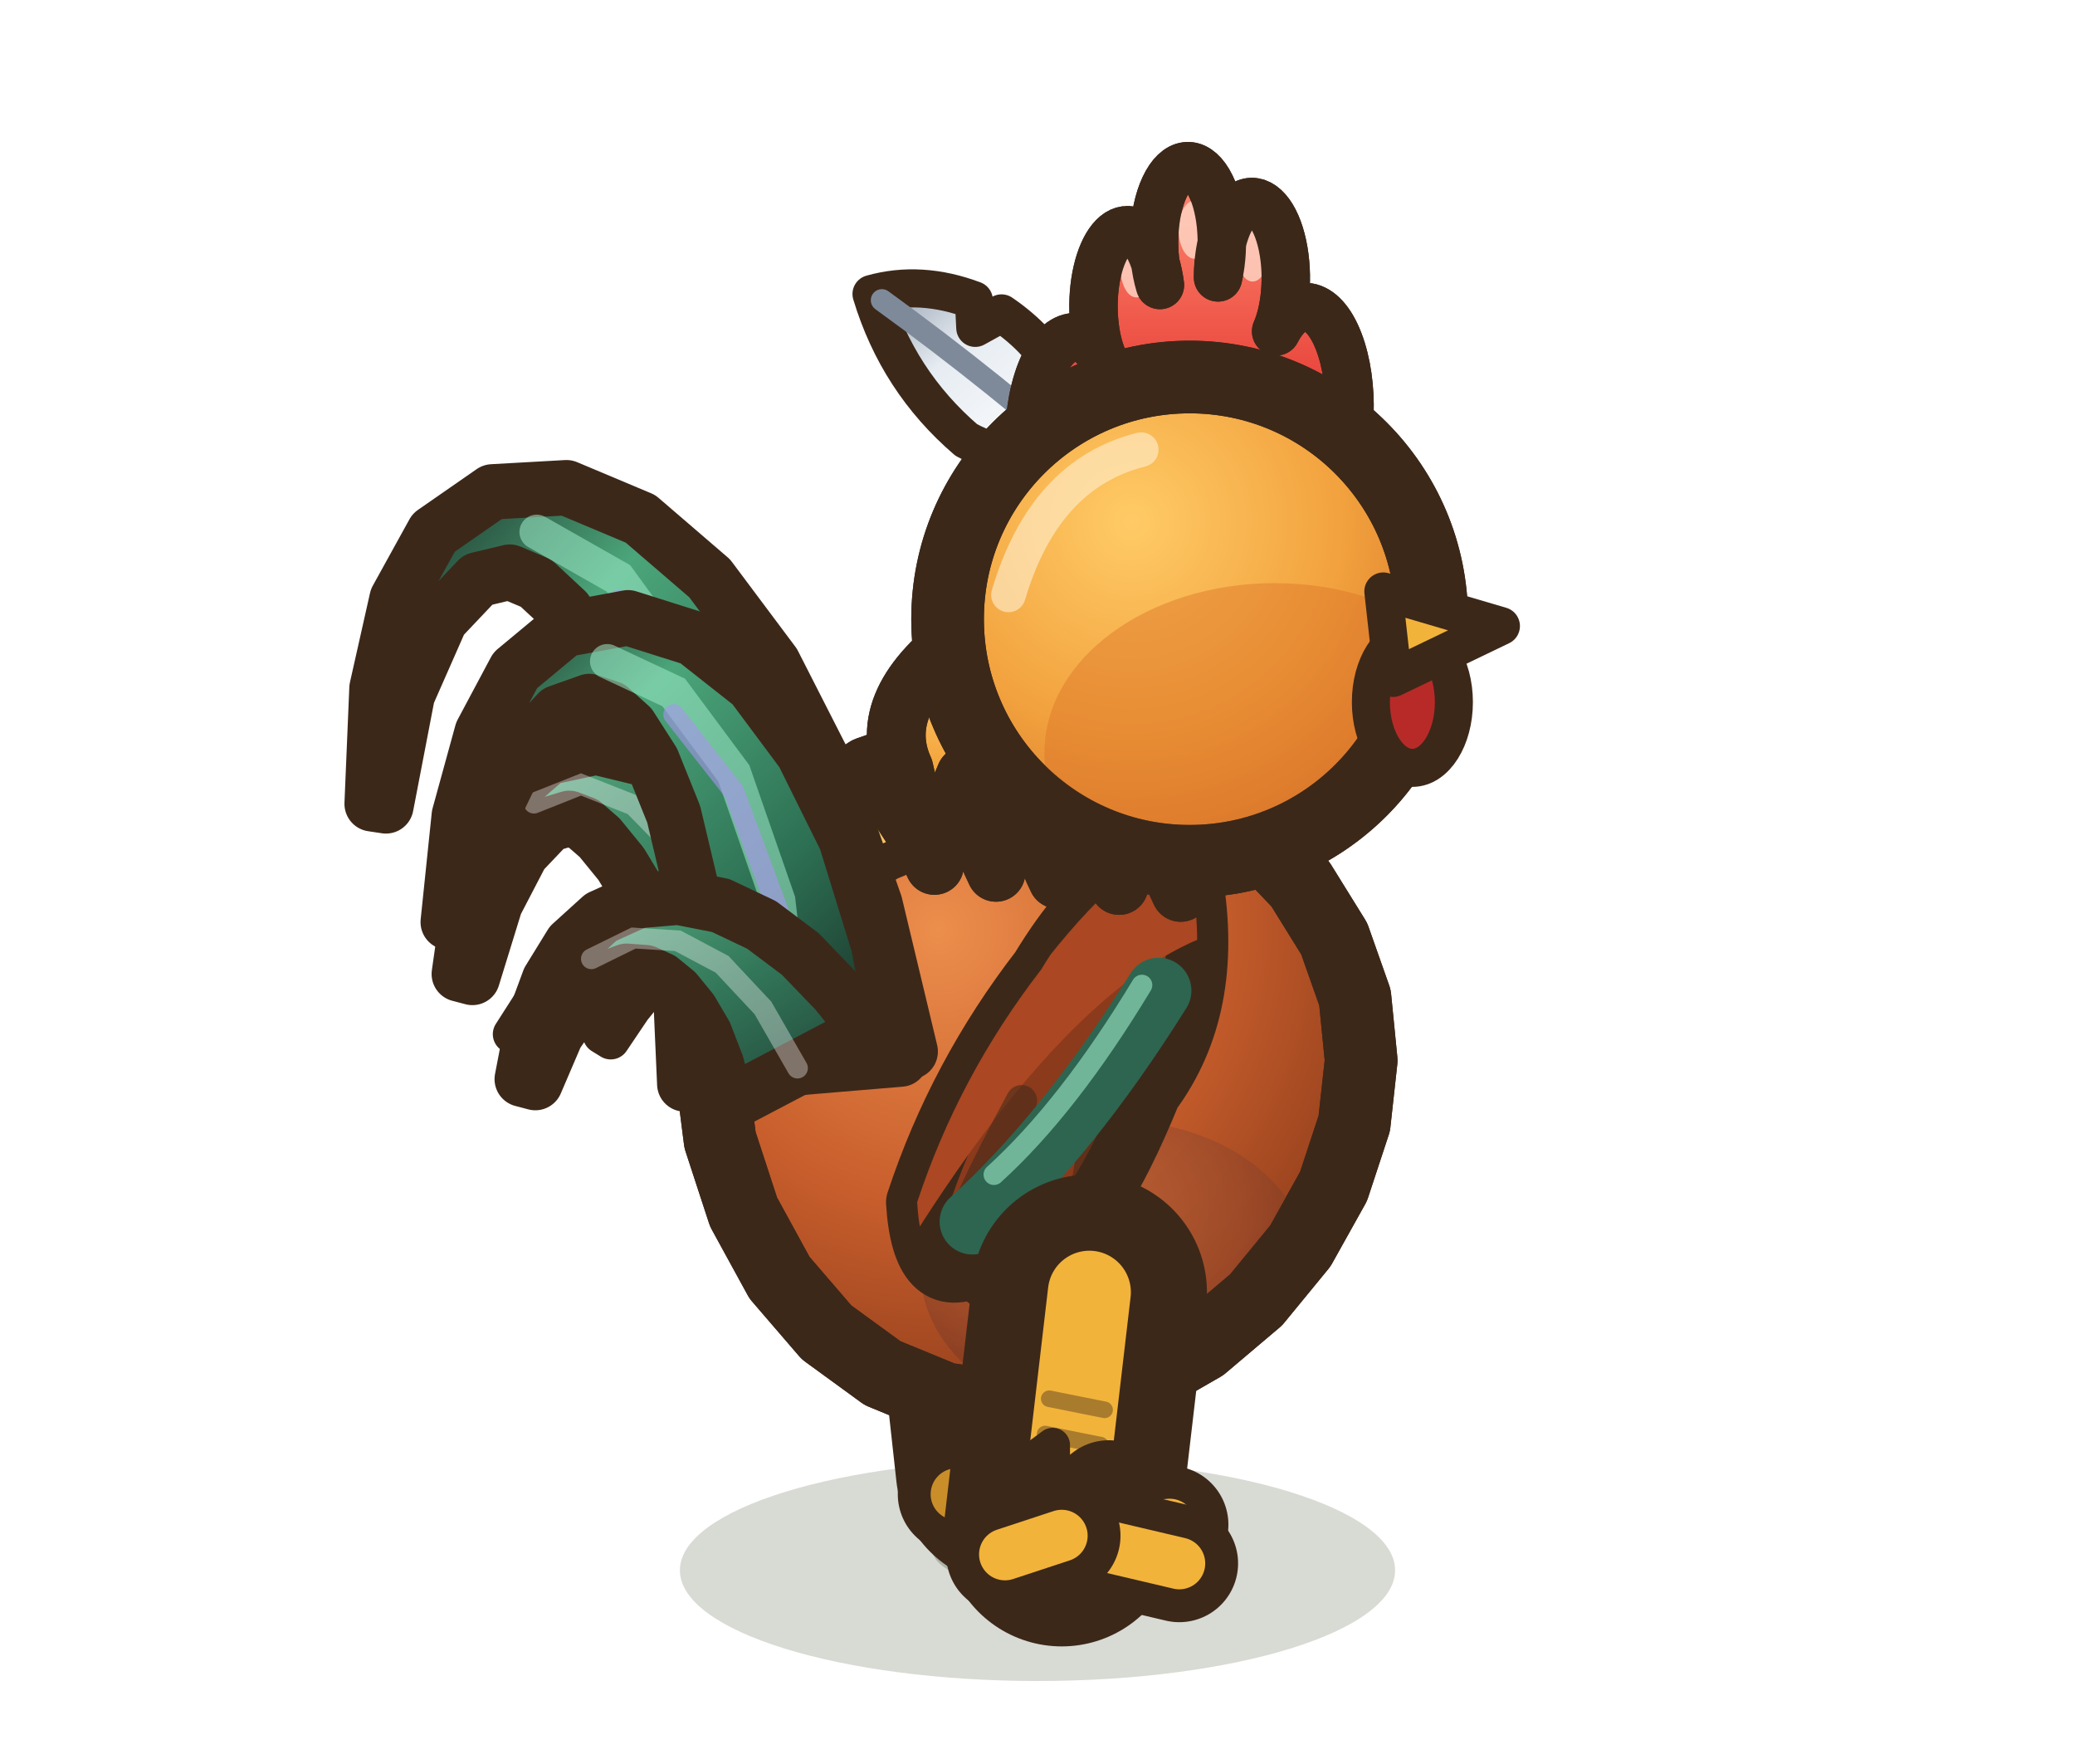
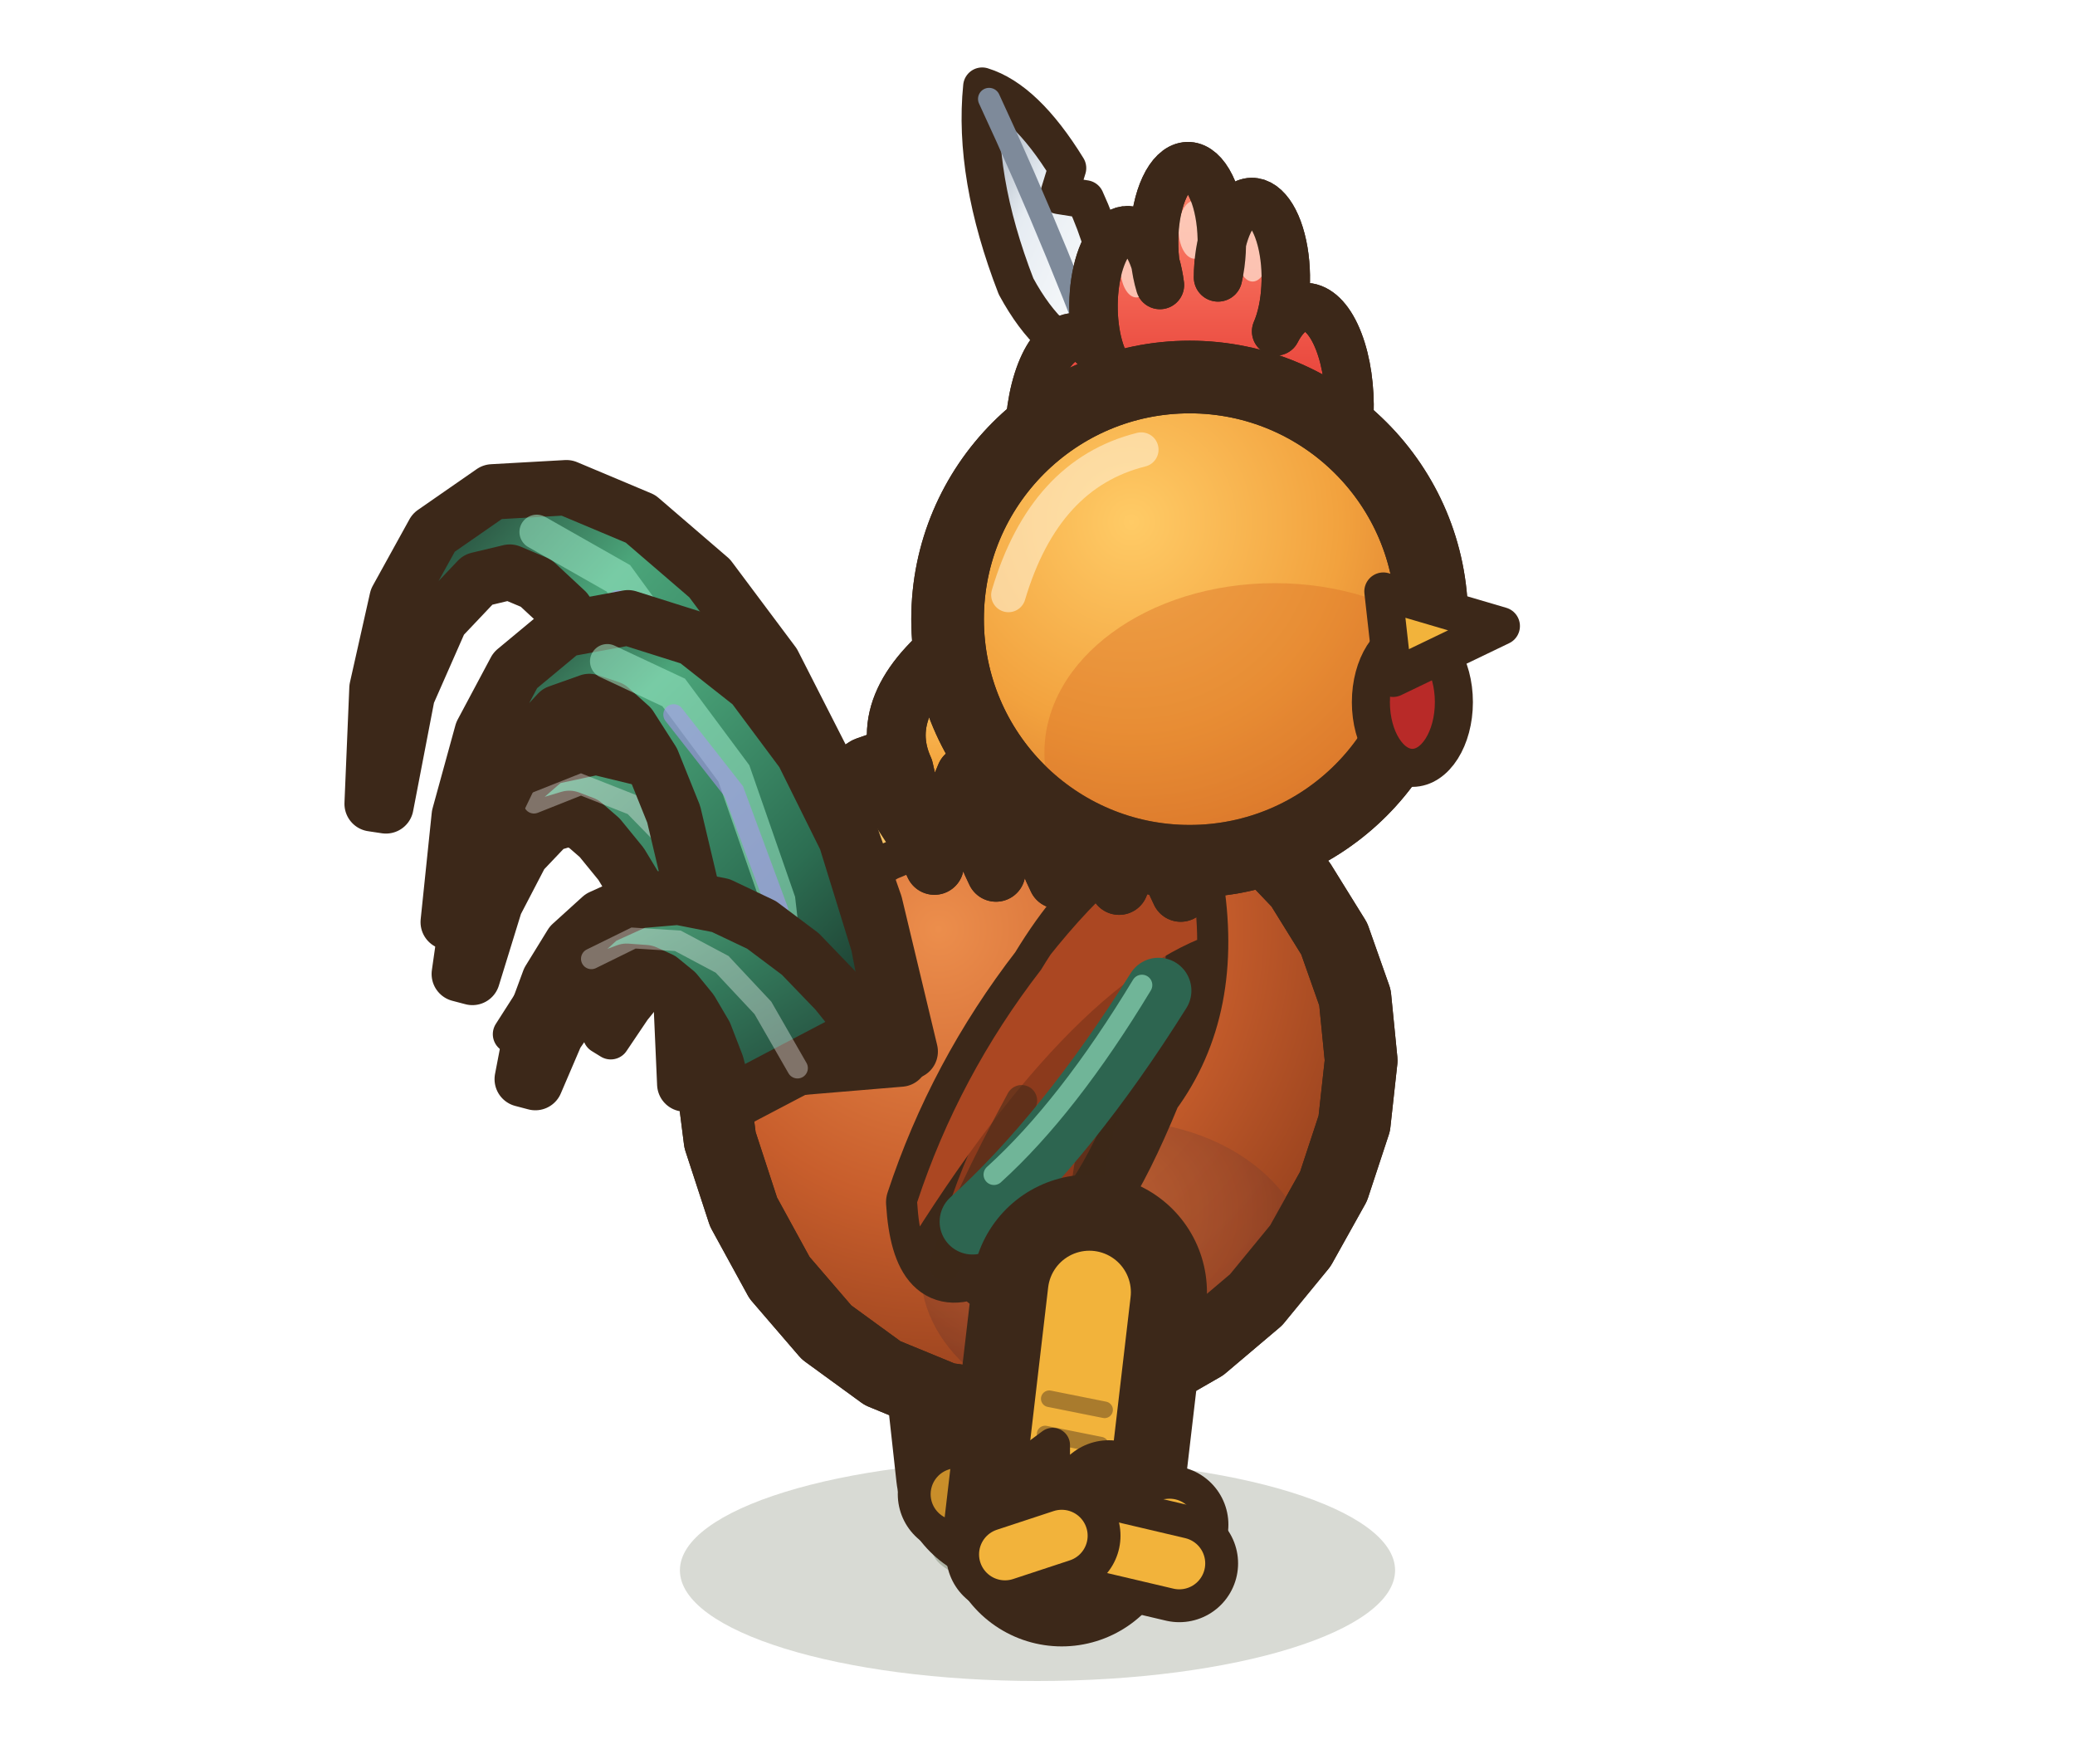
<svg xmlns="http://www.w3.org/2000/svg" width="30" height="25.5" viewBox="-15 -22.5 30 25.5">
  <defs>
    <radialGradient id="coq-dos-marche2-co" cx="35%" cy="28%" r="75%">
      <stop offset="0" stop-color="#EC8E4C" />
      <stop offset="0.55" stop-color="#C85E2C" />
      <stop offset="1" stop-color="#913E1C" />
    </radialGradient>
    <radialGradient id="coq-dos-marche2-po" cx="40%" cy="30%" r="70%">
      <stop offset="0" stop-color="#BE6638" />
      <stop offset="0.6" stop-color="#9C4A2A" />
      <stop offset="1" stop-color="#74331E" />
    </radialGradient>
    <radialGradient id="coq-dos-marche2-te" cx="38%" cy="30%" r="72%">
      <stop offset="0" stop-color="#FFCB66" />
      <stop offset="0.6" stop-color="#F2A23E" />
      <stop offset="1" stop-color="#D9782C" />
    </radialGradient>
    <linearGradient id="coq-dos-marche2-q" x1="1" y1="1" x2="0" y2="0">
      <stop offset="0" stop-color="#16211D" />
      <stop offset="0.35" stop-color="#2C6E52" />
      <stop offset="0.7" stop-color="#4BA57A" />
      <stop offset="1" stop-color="#16211D" />
    </linearGradient>
    <linearGradient id="coq-dos-marche2-c" x1="1" y1="1" x2="0" y2="0">
      <stop offset="0" stop-color="#1F3D33" />
      <stop offset="0.5" stop-color="#33785A" />
      <stop offset="1" stop-color="#5DB488" />
    </linearGradient>
    <linearGradient id="coq-dos-marche2-cr" x1="0" y1="0" x2="0" y2="1">
      <stop offset="0" stop-color="#FF8A70" />
      <stop offset="0.45" stop-color="#E8433A" />
      <stop offset="1" stop-color="#B82A28" />
    </linearGradient>
    <linearGradient id="coq-dos-marche2-mo" x1="1" y1="1" x2="0" y2="0">
      <stop offset="0" stop-color="#FFFFFF" />
      <stop offset="0.6" stop-color="#E6ECF2" />
      <stop offset="1" stop-color="#8E9AAA" />
    </linearGradient>
    <linearGradient id="coq-dos-marche2-be" x1="0" y1="0" x2="0" y2="1">
      <stop offset="0" stop-color="#FFD474" />
      <stop offset="0.55" stop-color="#F2B33B" />
      <stop offset="1" stop-color="#D08A22" />
    </linearGradient>
    <linearGradient id="coq-dos-marche2-ca" x1="0" y1="0" x2="0" y2="1">
      <stop offset="0" stop-color="#FFD67E" />
      <stop offset="0.5" stop-color="#F4A63E" />
      <stop offset="1" stop-color="#DB7428" />
    </linearGradient>
  </defs>
  <ellipse cx="0" cy="0.2" rx="5.17" ry="1.6" fill="rgba(40,55,20,.18)" />
  <ellipse cx="-0.02" cy="-0.1" rx="1.5" ry="0.55" fill="rgba(40,55,20,.24)" stroke="none" />
  <path d="M-0.75,-4.9 L-0.35,-1.27" stroke="#3C2819" stroke-width="3.4" stroke-linecap="round" />
  <path d="M-0.75,-4.9 L-0.35,-1.27" stroke="#C98E2A" stroke-width="1.2" stroke-linecap="round" />
  <path d="M-0.71,-2.53 L-1.36,-2.04 L-0.71,-1.93 Z" fill="#C98E2A" stroke="#3C2819" stroke-width="0.5" stroke-linejoin="round" stroke-linecap="round" />
  <path d="M-0.97,-3.26 L-0.17,-3.1" fill="none" stroke="rgba(60,40,25,.4)" stroke-width="0.24" stroke-linecap="round" stroke-linejoin="round" />
  <path d="M-0.91,-2.72 L-0.11,-2.56" fill="none" stroke="rgba(60,40,25,.4)" stroke-width="0.24" stroke-linecap="round" stroke-linejoin="round" />
  <path d="M-0.81,-1.81 L-0.01,-1.65" fill="none" stroke="rgba(60,40,25,.4)" stroke-width="0.24" stroke-linecap="round" stroke-linejoin="round" />
  <path d="M-0.35,-1.17 l0.68,-0.53" fill="none" stroke="#3C2819" stroke-width="1.7" stroke-linecap="round" stroke-linejoin="round" />
  <path d="M-0.35,-1.17 l0.68,-0.53" fill="none" stroke="#C98E2A" stroke-width="0.75" stroke-linecap="round" stroke-linejoin="round" />
  <path d="M-0.35,-1.17 l1.56,-0.16" fill="none" stroke="#3C2819" stroke-width="1.7" stroke-linecap="round" stroke-linejoin="round" />
  <path d="M-0.35,-1.17 l1.56,-0.16" fill="none" stroke="#C98E2A" stroke-width="0.75" stroke-linecap="round" stroke-linejoin="round" />
  <path d="M-0.35,-1.17 l1.7,0.4" fill="none" stroke="#3C2819" stroke-width="1.7" stroke-linecap="round" stroke-linejoin="round" />
  <path d="M-0.35,-1.17 l1.7,0.4" fill="none" stroke="#C98E2A" stroke-width="0.75" stroke-linecap="round" stroke-linejoin="round" />
  <path d="M-0.35,-1.17 l-0.82,0.27" fill="none" stroke="#3C2819" stroke-width="1.7" stroke-linecap="round" stroke-linejoin="round" />
  <path d="M-0.35,-1.17 l-0.82,0.27" fill="none" stroke="#C98E2A" stroke-width="0.75" stroke-linecap="round" stroke-linejoin="round" />
  <path d="M4.59,-8.08 L4.68,-7.17 L4.58,-6.26 L4.28,-5.35 L3.8,-4.49 L3.16,-3.71 L2.38,-3.05 L1.51,-2.55 L0.57,-2.24 L-0.39,-2.14 L-1.34,-2.28 L-2.24,-2.65 L-3.05,-3.24 L-3.73,-4.03 L-4.25,-4.98 L-4.59,-6.02 L-4.73,-7.12 L-4.66,-8.19 L-4.38,-9.2 L-3.9,-10.08 L-3.25,-10.8 L-2.44,-11.33 L-1.53,-11.65 L-0.55,-11.77 L0.45,-11.68 L1.43,-11.42 L2.34,-10.98 L3.14,-10.41 L3.8,-9.72 L4.29,-8.93 Z" fill="url(#coq-dos-marche2-co)" stroke="#3C2819" stroke-width="1.05" stroke-linejoin="round" stroke-linecap="round" />
  <clipPath id="coq-dos-marche2-cb">
    <path d="M4.59,-8.08 L4.68,-7.17 L4.58,-6.26 L4.28,-5.35 L3.8,-4.49 L3.16,-3.71 L2.38,-3.05 L1.51,-2.55 L0.57,-2.24 L-0.39,-2.14 L-1.34,-2.28 L-2.24,-2.65 L-3.05,-3.24 L-3.73,-4.03 L-4.25,-4.98 L-4.59,-6.02 L-4.73,-7.12 L-4.66,-8.19 L-4.38,-9.2 L-3.9,-10.08 L-3.25,-10.8 L-2.44,-11.33 L-1.53,-11.65 L-0.55,-11.77 L0.45,-11.68 L1.43,-11.42 L2.34,-10.98 L3.14,-10.41 L3.8,-9.72 L4.29,-8.93 Z" />
  </clipPath>
  <g clip-path="url(#coq-dos-marche2-cb)">
    <ellipse cx="1.13" cy="-4.14" rx="2.82" ry="2.16" fill="url(#coq-dos-marche2-po)" opacity="0.75" />
    <path d="M-3.36,-9.17 Q-1.5,-11.58 0.68,-11.57" fill="none" stroke="rgba(255,230,190,.55)" stroke-width="0.55" stroke-linecap="round" stroke-linejoin="round" />
  </g>
  <path d="M4.59,-8.08 L4.68,-7.17 L4.58,-6.26 L4.28,-5.35 L3.8,-4.49 L3.16,-3.71 L2.38,-3.05 L1.51,-2.55 L0.57,-2.24 L-0.39,-2.14 L-1.34,-2.28 L-2.24,-2.65 L-3.05,-3.24 L-3.73,-4.03 L-4.25,-4.98 L-4.59,-6.02 L-4.73,-7.12 L-4.66,-8.19 L-4.38,-9.2 L-3.9,-10.08 L-3.25,-10.8 L-2.44,-11.33 L-1.53,-11.65 L-0.55,-11.77 L0.45,-11.68 L1.43,-11.42 L2.34,-10.98 L3.14,-10.41 L3.8,-9.72 L4.29,-8.93 Z" fill="none" stroke="#3C2819" stroke-width="1.05" stroke-linejoin="round" stroke-linecap="round" />
  <path d="M-2.3,-11 L-2.61,-10.73 L-2.94,-10.43 L-3.26,-10.1 L-3.57,-9.75 L-3.86,-9.36 L-4.12,-8.95 L-4.36,-8.5 L-4.55,-8.03 L-4.71,-7.53 L-4.57,-7.47 L-4.35,-7.94 L-4.09,-8.35 L-3.81,-8.73 L-3.5,-9.07 L-3.17,-9.37 L-2.84,-9.63 L-2.49,-9.85 L-2.14,-10.05 L-1.78,-10.2 Z" fill="url(#coq-dos-marche2-ca)" stroke="#3C2819" stroke-width="0.55" stroke-linejoin="round" stroke-linecap="round" />
  <path d="M-3.05,-11.03 L-3.47,-10.75 L-3.89,-10.45 L-4.3,-10.12 L-4.7,-9.77 L-5.08,-9.38 L-5.43,-8.97 L-5.76,-8.52 L-6.05,-8.05 L-6.3,-7.54 L-6.17,-7.46 L-5.86,-7.92 L-5.52,-8.34 L-5.15,-8.71 L-4.76,-9.05 L-4.36,-9.34 L-3.94,-9.61 L-3.51,-9.83 L-3.08,-10.02 L-2.63,-10.18 Z" fill="url(#coq-dos-marche2-ca)" stroke="#3C2819" stroke-width="0.55" stroke-linejoin="round" stroke-linecap="round" />
  <path d="M-3.82,-11.04 L-4.33,-10.76 L-4.83,-10.46 L-5.31,-10.13 L-5.76,-9.78 L-6.18,-9.39 L-6.57,-8.98 L-6.94,-8.53 L-7.28,-8.05 L-7.6,-7.55 L-7.48,-7.46 L-7.1,-7.91 L-6.71,-8.33 L-6.3,-8.7 L-5.88,-9.04 L-5.43,-9.34 L-4.97,-9.6 L-4.49,-9.82 L-3.99,-10.01 L-3.46,-10.16 Z" fill="url(#coq-dos-marche2-ca)" stroke="#3C2819" stroke-width="0.55" stroke-linejoin="round" stroke-linecap="round" />
  <path d="M2.23,-9.78 Q1.24,-10.44 0.05,-8.48 Q-1.14,-6.94 -1.74,-5.12 Q-1.66,-3.8 -0.86,-4.22 Q-0.55,-3.53 0.25,-4.66 Q0.8,-4.69 1.63,-6.71 Q2.54,-7.94 2.23,-9.78 Z" fill="#8C3A1C" stroke="#3C2819" stroke-width="0.9" stroke-linejoin="round" stroke-linecap="round" />
  <clipPath id="coq-dos-marche2-ai">
    <path d="M2.23,-9.78 Q1.24,-10.44 0.05,-8.48 Q-1.14,-6.94 -1.74,-5.12 Q-1.66,-3.8 -0.86,-4.22 Q-0.55,-3.53 0.25,-4.66 Q0.8,-4.69 1.63,-6.71 Q2.54,-7.94 2.23,-9.78 Z" />
  </clipPath>
  <g clip-path="url(#coq-dos-marche2-ai)">
    <path d="M2.62,-10.55 Q0.64,-10.23 -2.13,-5.02 L-2.13,-4.08 Q0.44,-8.34 2.62,-9.03 Z" fill="#AB4722" />
  </g>
  <path d="M-0.23,-6.59 Q-1.02,-5.14 -1.34,-4.21" fill="none" stroke="rgba(60,40,25,.55)" stroke-width="0.45" stroke-linecap="round" stroke-linejoin="round" />
  <path d="M0.56,-6.79 Q-0.15,-5.32 -0.39,-4.37" fill="none" stroke="rgba(60,40,25,.55)" stroke-width="0.45" stroke-linecap="round" stroke-linejoin="round" />
  <path d="M1.35,-7.48 Q0.8,-6.17 0.72,-5.38" fill="none" stroke="rgba(60,40,25,.55)" stroke-width="0.45" stroke-linecap="round" stroke-linejoin="round" />
  <path d="M1.75,-8.18 Q0.44,-6.09 -0.94,-4.84" fill="none" stroke="#2D6550" stroke-width="0.95" stroke-linecap="round" stroke-linejoin="round" />
  <path d="M1.51,-8.26 Q0.44,-6.49 -0.63,-5.52" fill="none" stroke="#9CEBC8" stroke-width="0.3" stroke-linecap="round" stroke-linejoin="round" opacity="0.6" />
  <path d="M-1.02,-13.35 Q-2.38,-12.37 -1.93,-11.38 Q-1.74,-10.49 -1.49,-9.99 Q-1.34,-10.59 -1.04,-11.29 Q-0.85,-10.39 -0.6,-9.89 Q-0.45,-10.49 -0.16,-11.19 Q0.04,-10.29 0.29,-9.79 Q0.44,-10.39 0.73,-11.1 Q0.93,-10.2 1.18,-9.7 Q1.33,-10.3 1.62,-11 Q1.82,-10.1 2.07,-9.6 Q2.22,-10.2 2.51,-10.9 Q4.63,-11.88 5.35,-12.85 Z" fill="url(#coq-dos-marche2-ca)" stroke="#3C2819" stroke-width="0.85" stroke-linejoin="round" stroke-linecap="round" />
  <clipPath id="coq-dos-marche2-cac">
    <path d="M-1.02,-13.35 Q-2.38,-12.37 -1.93,-11.38 Q-1.74,-10.49 -1.49,-9.99 Q-1.34,-10.59 -1.04,-11.29 Q-0.85,-10.39 -0.6,-9.89 Q-0.45,-10.49 -0.16,-11.19 Q0.04,-10.29 0.29,-9.79 Q0.44,-10.39 0.73,-11.1 Q0.93,-10.2 1.18,-9.7 Q1.33,-10.3 1.62,-11 Q1.82,-10.1 2.07,-9.6 Q2.22,-10.2 2.51,-10.9 Q4.63,-11.88 5.35,-12.85 Z" />
  </clipPath>
  <g clip-path="url(#coq-dos-marche2-cac)">
    <path d="M0.25,-12.05 Q-0.1,-11.22 -1.04,-10.39" fill="none" stroke="#C25E22" stroke-width="0.32" stroke-linecap="round" stroke-linejoin="round" />
    <path d="M1.85,-11.93 Q1.26,-11.1 0.07,-10.27" fill="none" stroke="#C25E22" stroke-width="0.32" stroke-linecap="round" stroke-linejoin="round" />
    <path d="M3.44,-11.8 Q2.61,-10.97 1.18,-10.15" fill="none" stroke="#C25E22" stroke-width="0.32" stroke-linecap="round" stroke-linejoin="round" />
  </g>
  <path d="M-1.02,-13.35 Q-2.38,-12.37 -1.93,-11.38 Q-1.74,-10.49 -1.49,-9.99 Q-1.34,-10.59 -1.04,-11.29 Q-0.85,-10.39 -0.6,-9.89 Q-0.45,-10.49 -0.16,-11.19 Q0.04,-10.29 0.29,-9.79 Q0.44,-10.39 0.73,-11.1 Q0.93,-10.2 1.18,-9.7 Q1.33,-10.3 1.62,-11 Q1.82,-10.1 2.07,-9.6 Q2.22,-10.2 2.51,-10.9 Q4.63,-11.88 5.35,-12.85 Z" fill="none" stroke="#3C2819" stroke-width="0.85" stroke-linejoin="round" stroke-linecap="round" />
-   <path d="M0.39,-16.04 Q0.63,-17.18 -0.52,-17.97 L-0.9,-17.76 L-0.92,-18.16 Q-1.69,-18.45 -2.4,-18.25 Q-2.02,-16.99 -1.03,-16.14 Q-0.25,-15.72 0.39,-16.04 Z" fill="url(#coq-dos-marche2-mo)" stroke="#3C2819" stroke-width="0.55" stroke-linejoin="round" stroke-linecap="round" />
-   <path d="M1,-15.55 Q-0.63,-16.99 -2.25,-18.16" fill="none" stroke="#7E8A9A" stroke-width="0.32" stroke-linecap="round" stroke-linejoin="round" />
+   <path d="M0.84,-17.31 Q1.34,-18.2 0.69,-19.62 L0.31,-19.68 L0.43,-20.07 Q-0.18,-21.06 -0.8,-21.25 Q-0.93,-19.96 -0.31,-18.36 Q0.19,-17.44 0.84,-17.31 Z" fill="url(#coq-dos-marche2-mo)" stroke="#3C2819" stroke-width="0.55" stroke-linejoin="round" stroke-linecap="round" />
+   <path d="M1.2,-16.45 Q0.31,-18.9 -0.7,-21.07" fill="none" stroke="#7E8A9A" stroke-width="0.32" stroke-linecap="round" stroke-linejoin="round" />
  <path d="M4.4,-13.13 L4.29,-15.53 A0.49,1.1 0 1,0 3.45,-17.71 A0.49,1.1 0 1,0 2.61,-18.49 A0.49,1.1 0 1,0 1.77,-18.38 A0.49,1.1 0 1,0 0.93,-17.35 A0.49,1.1 0 1,0 0.16,-14.92 Q-0.26,-14.42 -0.12,-12.92 L0.44,-13 Z" fill="url(#coq-dos-marche2-cr)" stroke="#3C2819" stroke-width="0.7" stroke-linejoin="round" stroke-linecap="round" />
  <clipPath id="coq-dos-marche2-crc">
    <path d="M4.4,-13.13 L4.29,-15.53 A0.49,1.1 0 1,0 3.45,-17.71 A0.49,1.1 0 1,0 2.61,-18.49 A0.49,1.1 0 1,0 1.77,-18.38 A0.49,1.1 0 1,0 0.93,-17.35 A0.49,1.1 0 1,0 0.16,-14.92 Q-0.26,-14.42 -0.12,-12.92 L0.44,-13 Z" />
  </clipPath>
  <g clip-path="url(#coq-dos-marche2-crc)">
    <ellipse cx="3.11" cy="-18.85" rx="0.23" ry="0.42" fill="rgba(255,224,208,.75)" stroke="none" />
    <ellipse cx="2.27" cy="-19.18" rx="0.23" ry="0.42" fill="rgba(255,224,208,.75)" stroke="none" />
    <ellipse cx="1.43" cy="-18.62" rx="0.23" ry="0.42" fill="rgba(255,224,208,.75)" stroke="none" />
  </g>
  <path d="M4.4,-13.13 L4.29,-15.53 A0.49,1.1 0 1,0 3.45,-17.71 A0.49,1.1 0 1,0 2.61,-18.49 A0.49,1.1 0 1,0 1.77,-18.38 A0.49,1.1 0 1,0 0.93,-17.35 A0.49,1.1 0 1,0 0.16,-14.92 Q-0.26,-14.42 -0.12,-12.92 L0.44,-13 Z" fill="none" stroke="#3C2819" stroke-width="0.7" stroke-linejoin="round" stroke-linecap="round" />
  <ellipse cx="2.2" cy="-13.55" rx="3.5" ry="3.5" fill="url(#coq-dos-marche2-te)" stroke="#3C2819" stroke-width="1.05" stroke-linejoin="round" stroke-linecap="round" />
  <clipPath id="coq-dos-marche2-nq">
    <path d="M-1.3,-13.55 a3.5,3.5 0 1,0 7,0 a3.5,3.5 0 1,0 -7,0 Z" />
  </clipPath>
  <g clip-path="url(#coq-dos-marche2-nq)">
    <ellipse cx="3.43" cy="-11.62" rx="3.33" ry="2.45" fill="#DB7428" opacity="0.45" />
  </g>
  <path d="M-1.3,-13.55 a3.5,3.5 0 1,0 7,0 a3.5,3.5 0 1,0 -7,0 Z" fill="none" stroke="#3C2819" stroke-width="1.05" stroke-linejoin="round" stroke-linecap="round" />
  <ellipse cx="5.42" cy="-12.35" rx="0.6" ry="0.95" fill="#B82A28" stroke="#3C2819" stroke-width="0.55" stroke-linejoin="round" stroke-linecap="round" />
  <path d="M5,-13.95 L6.7,-13.45 L5.14,-12.7 Z" fill="#F2B33B" stroke="#3C2819" stroke-width="0.55" stroke-linejoin="round" stroke-linecap="round" />
  <path d="M-0.42,-13.9 Q0.1,-15.65 1.5,-16" fill="none" stroke="rgba(255,240,210,.6)" stroke-width="0.5" stroke-linecap="round" stroke-linejoin="round" />
  <ellipse cx="0.68" cy="-0.1" rx="1.5" ry="0.55" fill="rgba(40,55,20,.24)" stroke="none" />
  <path d="M0.75,-3.82 L0.35,-0.4" stroke="#3C2819" stroke-width="3.4" stroke-linecap="round" />
  <path d="M0.75,-3.82 L0.35,-0.4" stroke="#F2B33B" stroke-width="1.2" stroke-linecap="round" />
  <path d="M0.22,-1.61 L-0.44,-1.12 L0.22,-1.01 Z" fill="#F2B33B" stroke="#3C2819" stroke-width="0.5" stroke-linejoin="round" stroke-linecap="round" />
  <path d="M0.17,-2.28 L0.97,-2.12" fill="none" stroke="rgba(60,40,25,.4)" stroke-width="0.24" stroke-linecap="round" stroke-linejoin="round" />
  <path d="M0.11,-1.77 L0.91,-1.61" fill="none" stroke="rgba(60,40,25,.4)" stroke-width="0.24" stroke-linecap="round" stroke-linejoin="round" />
  <path d="M0.01,-0.91 L0.81,-0.75" fill="none" stroke="rgba(60,40,25,.4)" stroke-width="0.24" stroke-linecap="round" stroke-linejoin="round" />
  <path d="M0.35,-0.3 l0.68,-0.53" fill="none" stroke="#3C2819" stroke-width="1.7" stroke-linecap="round" stroke-linejoin="round" />
  <path d="M0.35,-0.3 l0.68,-0.53" fill="none" stroke="#F2B33B" stroke-width="0.75" stroke-linecap="round" stroke-linejoin="round" />
  <path d="M0.35,-0.3 l1.56,-0.16" fill="none" stroke="#3C2819" stroke-width="1.7" stroke-linecap="round" stroke-linejoin="round" />
  <path d="M0.35,-0.3 l1.56,-0.16" fill="none" stroke="#F2B33B" stroke-width="0.75" stroke-linecap="round" stroke-linejoin="round" />
  <path d="M0.35,-0.3 l1.7,0.4" fill="none" stroke="#3C2819" stroke-width="1.7" stroke-linecap="round" stroke-linejoin="round" />
  <path d="M0.35,-0.3 l1.7,0.4" fill="none" stroke="#F2B33B" stroke-width="0.75" stroke-linecap="round" stroke-linejoin="round" />
  <path d="M0.35,-0.3 l-0.82,0.27" fill="none" stroke="#3C2819" stroke-width="1.7" stroke-linecap="round" stroke-linejoin="round" />
  <path d="M0.35,-0.3 l-0.82,0.27" fill="none" stroke="#F2B33B" stroke-width="0.75" stroke-linecap="round" stroke-linejoin="round" />
  <path d="M-1.84,-7.3 L-2.35,-9.43 L-3.02,-11.34 L-3.82,-12.91 L-4.74,-14.14 L-5.74,-15 L-6.81,-15.45 L-7.88,-15.39 L-8.73,-14.8 L-9.26,-13.84 L-9.55,-12.55 L-9.62,-10.88 L-9.42,-10.85 L-9.11,-12.46 L-8.63,-13.55 L-8.09,-14.12 L-7.63,-14.23 L-7.25,-14.07 L-6.82,-13.67 L-6.33,-12.95 L-5.86,-11.9 L-5.46,-10.53 L-5.19,-8.87 L-5.1,-6.83 Z" fill="url(#coq-dos-marche2-q)" stroke="#3C2819" stroke-width="0.8" stroke-linejoin="round" stroke-linecap="round" />
  <path d="M-3.47,-7.06 L-4.02,-10.21 L-4.93,-12.59 L-6.06,-14.14 L-7.24,-14.81" fill="none" stroke="#9CEBC8" stroke-width="0.5" stroke-linecap="round" opacity="0.55" />
  <path d="M-3.47,-7.06 L-4.02,-10.05 L-4.93,-12.33 L-6.06,-13.82" fill="none" stroke="#A894EC" stroke-width="0.3" stroke-linecap="round" opacity="0.6" />
  <path d="M-2.32,-7.56 L-2.96,-8.65 L-3.61,-9.64 L-4.27,-10.45 L-4.94,-11.09 L-5.64,-11.52 L-6.38,-11.7 L-7.08,-11.55 L-7.61,-11.09 L-7.96,-10.43 L-8.2,-9.54 L-8.36,-8.42 L-8.17,-8.37 L-7.84,-9.44 L-7.46,-10.17 L-7.07,-10.58 L-6.77,-10.67 L-6.56,-10.59 L-6.33,-10.39 L-6.02,-10.01 L-5.67,-9.43 L-5.31,-8.66 L-4.95,-7.71 L-4.62,-6.57 Z" fill="url(#coq-dos-marche2-c)" stroke="#3C2819" stroke-width="0.8" stroke-linejoin="round" stroke-linecap="round" />
  <path d="M-3.47,-7.06 L-4.24,-8.75 L-5.04,-10.04 L-5.84,-10.86 L-6.6,-11.16 L-7.28,-10.89" fill="none" stroke="rgba(255,255,255,.35)" stroke-width="0.3" stroke-linecap="round" />
  <path d="M-1.98,-7.19 L-2.3,-8.85 L-2.77,-10.37 L-3.39,-11.62 L-4.12,-12.6 L-4.97,-13.27 L-5.92,-13.57 L-6.84,-13.4 L-7.55,-12.81 L-8.03,-11.91 L-8.36,-10.71 L-8.52,-9.17 L-8.33,-9.14 L-7.95,-10.61 L-7.46,-11.63 L-6.93,-12.2 L-6.48,-12.36 L-6.18,-12.26 L-5.89,-12 L-5.57,-11.5 L-5.26,-10.73 L-5.02,-9.72 L-4.91,-8.48 L-4.97,-6.94 Z" fill="url(#coq-dos-marche2-q)" stroke="#3C2819" stroke-width="0.8" stroke-linejoin="round" stroke-linecap="round" />
  <path d="M-3.47,-7.06 L-3.75,-9.48 L-4.39,-11.32 L-5.26,-12.49 L-6.22,-12.94" fill="none" stroke="#9CEBC8" stroke-width="0.5" stroke-linecap="round" opacity="0.55" />
  <path d="M-3.47,-7.06 L-3.75,-9.33 L-4.39,-11.06 L-5.26,-12.17" fill="none" stroke="#A894EC" stroke-width="0.3" stroke-linecap="round" opacity="0.6" />
  <path d="M-2.45,-7.6 L-2.91,-8.17 L-3.43,-8.71 L-3.99,-9.13 L-4.58,-9.41 L-5.19,-9.53 L-5.78,-9.48 L-6.31,-9.24 L-6.74,-8.85 L-7.06,-8.33 L-7.3,-7.68 L-7.45,-6.9 L-7.26,-6.85 L-6.96,-7.55 L-6.62,-8.04 L-6.26,-8.34 L-5.94,-8.46 L-5.67,-8.44 L-5.45,-8.34 L-5.23,-8.16 L-5.01,-7.89 L-4.81,-7.55 L-4.64,-7.11 L-4.49,-6.53 Z" fill="url(#coq-dos-marche2-c)" stroke="#3C2819" stroke-width="0.8" stroke-linejoin="round" stroke-linecap="round" />
  <path d="M-3.47,-7.06 L-3.97,-7.93 L-4.56,-8.56 L-5.2,-8.9 L-5.84,-8.94 L-6.45,-8.64" fill="none" stroke="rgba(255,255,255,.35)" stroke-width="0.3" stroke-linecap="round" />
</svg>
